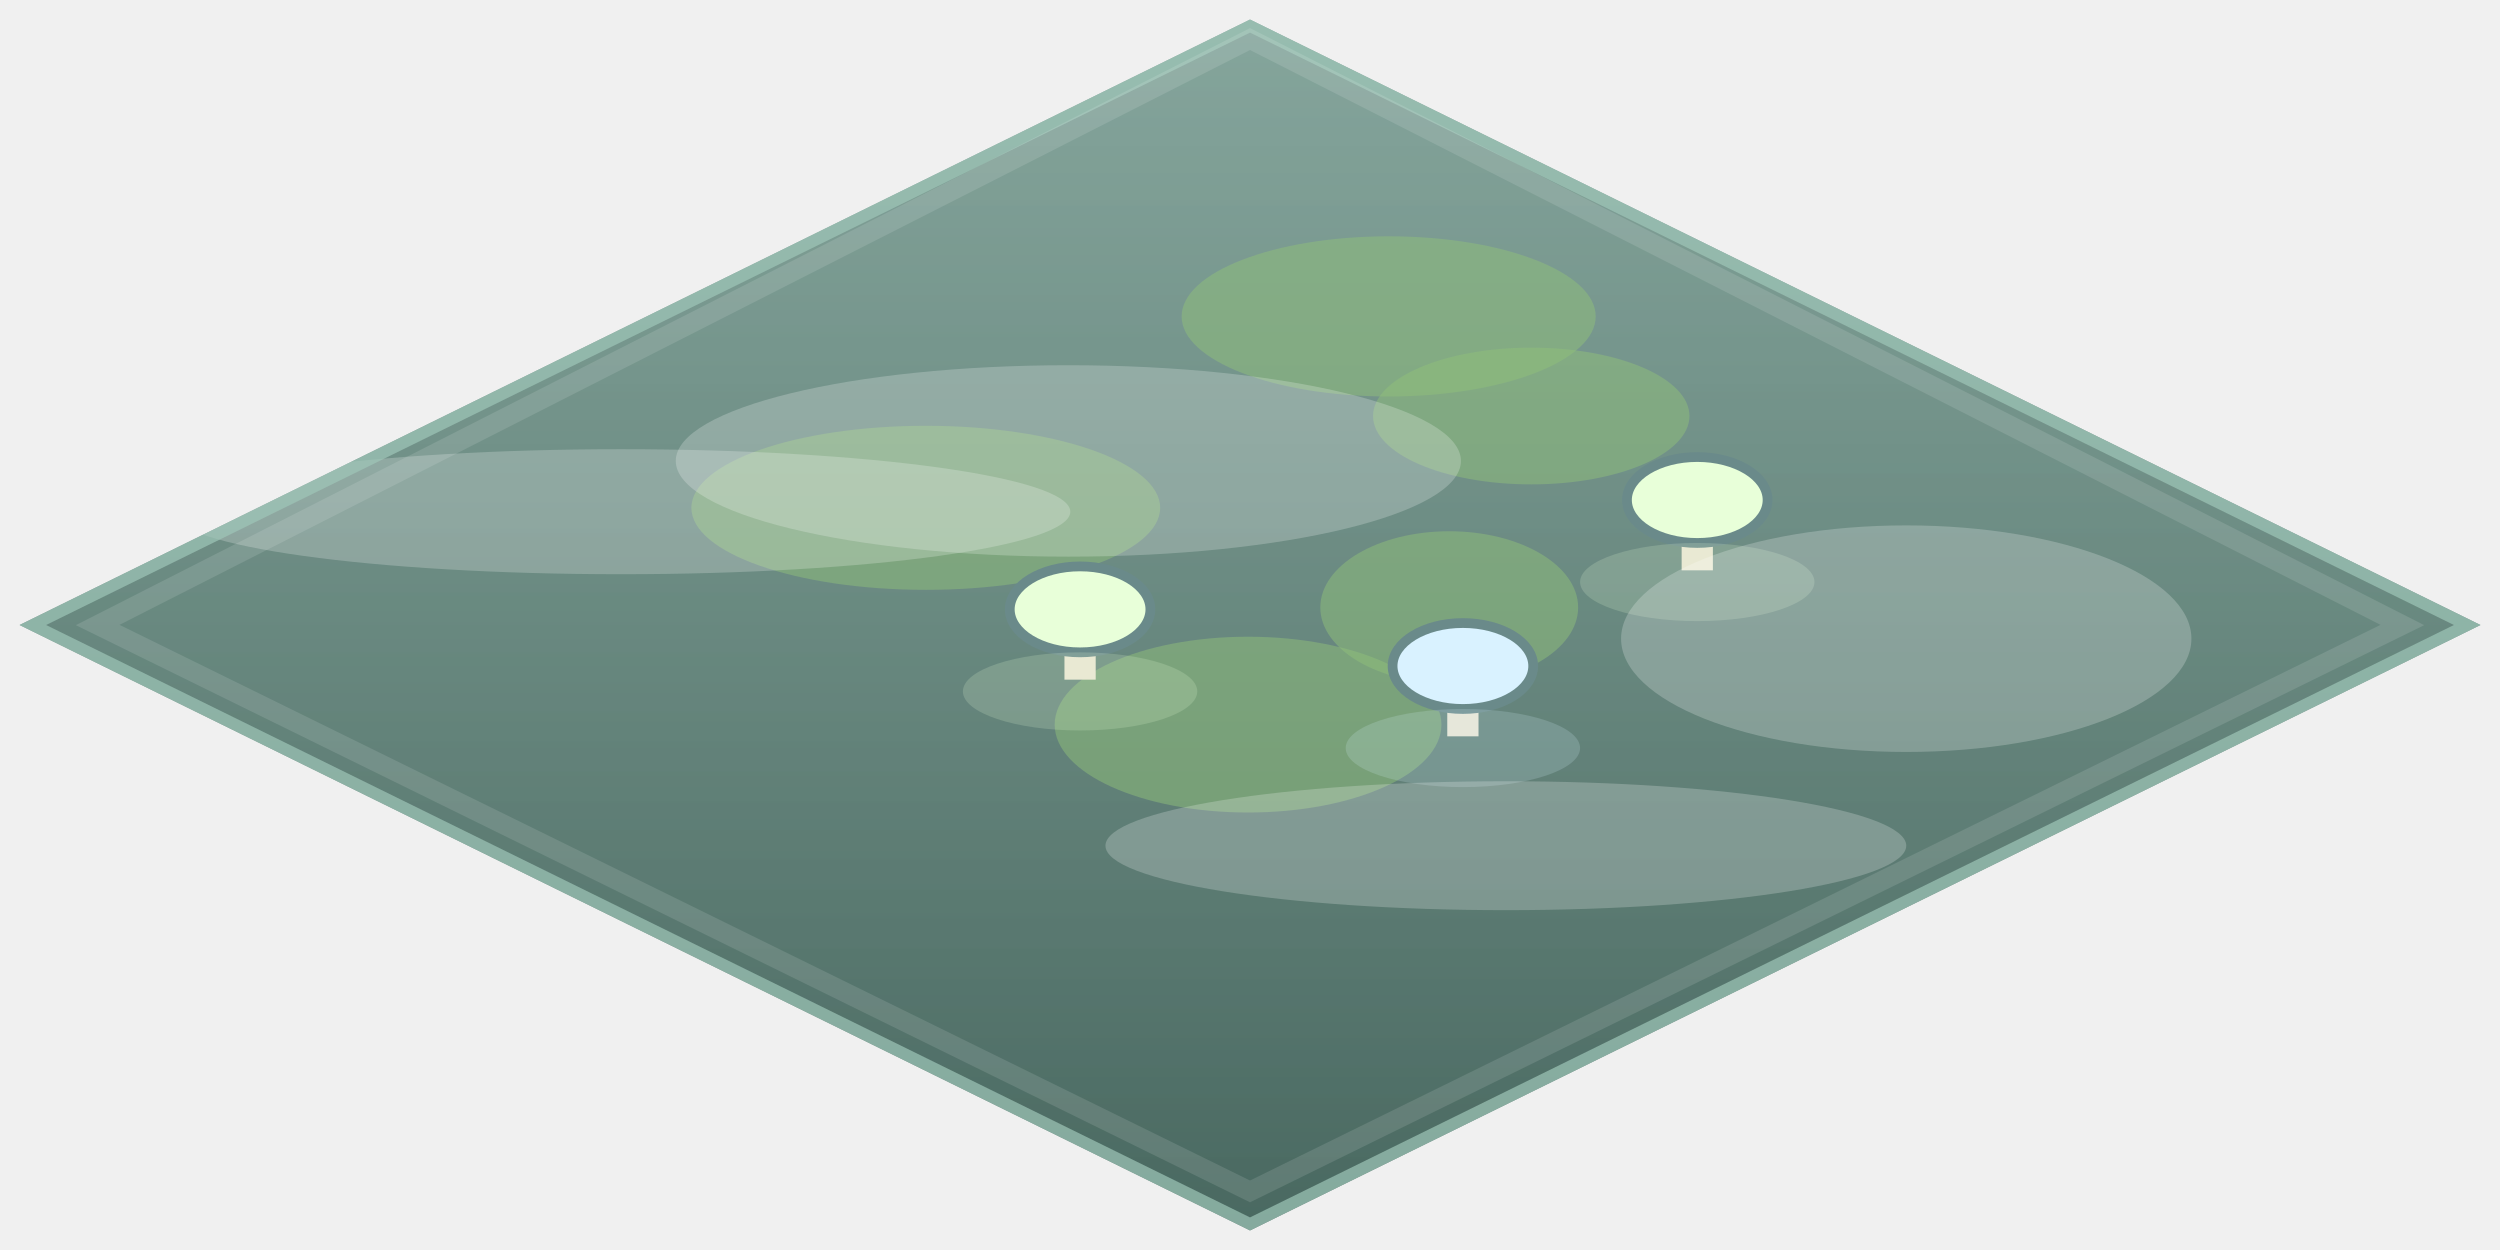
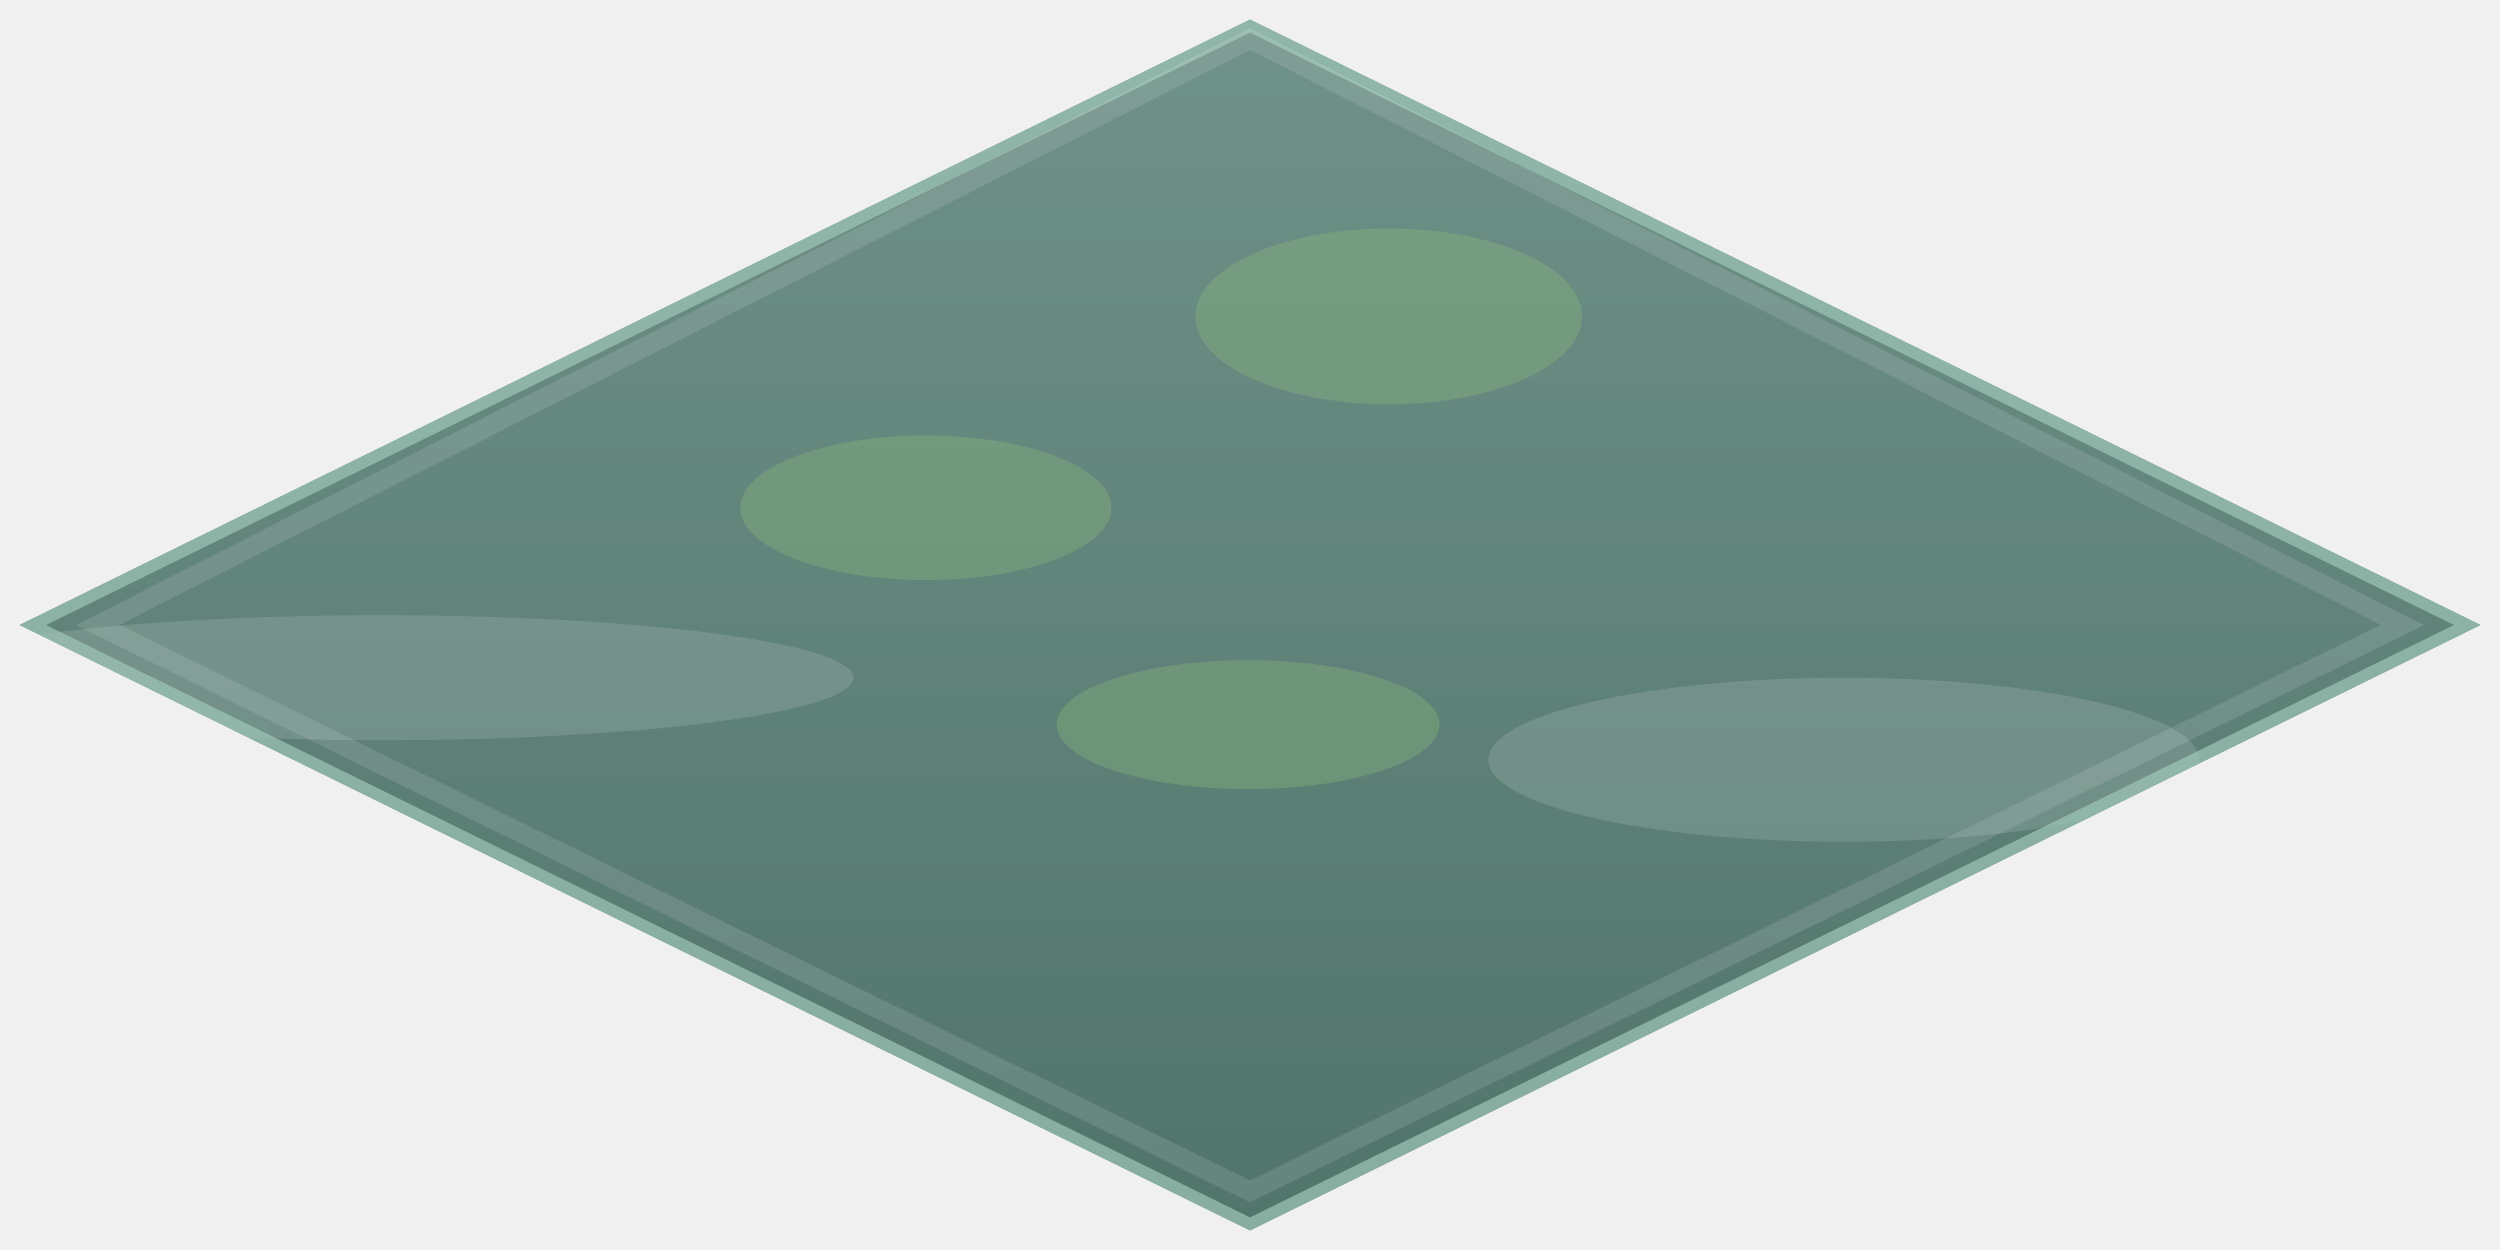
<svg xmlns="http://www.w3.org/2000/svg" width="128" height="64" viewBox="0 0 128 64">
  <defs>
    <clipPath id="d">
      <path d="M64 1 127 32 64 63 1 32Z" />
    </clipPath>
    <linearGradient id="g" x1="0" y1="0" x2="0" y2="1">
-       <stop stop-color="#6f958a" />
-       <stop offset="1" stop-color="#48675f" />
+       <stop stop-color="#5f857b" />
+       <stop offset="1" stop-color="#50736a" />
    </linearGradient>
    <linearGradient id="lit" x1="0" y1="0" x2="0" y2="1">
-       <stop stop-color="#ffffff" stop-opacity=".16" />
+       <stop stop-color="#ffffff" stop-opacity=".10" />
      <stop offset="1" stop-color="#ffffff" stop-opacity="0" />
    </linearGradient>
    <radialGradient id="gl" cx="0.5" cy="0.5" r="0.5">
      <stop stop-color="#d8f5ea" stop-opacity=".35" />
      <stop offset="1" stop-color="#d8f5ea" stop-opacity="0" />
    </radialGradient>
  </defs>
  <g clip-path="url(#d)">
    <rect width="128" height="64" fill="url(#g)" />
    <path d="M0 32 64 1 128 32 64 63Z" fill="url(#lit)" />
-     <ellipse cx="63.9" cy="37.1" rx="9.9" ry="4.5" fill="#8fbf7a" opacity=".5" />
-     <ellipse cx="47.4" cy="26.0" rx="12.0" ry="4.2" fill="#8fbf7a" opacity=".5" />
-     <ellipse cx="71.1" cy="16.2" rx="10.6" ry="4.1" fill="#8fbf7a" opacity=".5" />
-     <ellipse cx="78.4" cy="21.3" rx="8.1" ry="3.5" fill="#8fbf7a" opacity=".5" />
-     <ellipse cx="74.2" cy="31.1" rx="6.6" ry="3.9" fill="#8fbf7a" opacity=".5" />
-     <rect x="86.1" y="25.8" width="1.6" height="3.4" fill="#e9e4d2" />
-     <ellipse cx="86.9" cy="25.6" rx="3.6" ry="2.2" fill="#e8ffd9" stroke="#6a8a8a" stroke-width=".5" />
-     <ellipse cx="86.9" cy="29.8" rx="6" ry="2" fill="#e8ffd9" opacity=".18" />
-     <rect x="74.1" y="34.3" width="1.6" height="3.4" fill="#e9e4d2" />
-     <ellipse cx="74.9" cy="34.1" rx="3.6" ry="2.2" fill="#d9f2ff" stroke="#6a8a8a" stroke-width=".5" />
-     <ellipse cx="74.9" cy="38.3" rx="6" ry="2" fill="#d9f2ff" opacity=".18" />
-     <rect x="54.5" y="31.4" width="1.6" height="3.4" fill="#e9e4d2" />
-     <ellipse cx="55.3" cy="31.2" rx="3.6" ry="2.2" fill="#e8ffd9" stroke="#6a8a8a" stroke-width=".5" />
-     <ellipse cx="55.3" cy="35.4" rx="6" ry="2" fill="#e8ffd9" opacity=".18" />
-     <ellipse cx="54.7" cy="23.6" rx="20.1" ry="4.9" fill="#ffffff" opacity=".22" />
-     <ellipse cx="77.1" cy="43.3" rx="20.5" ry="3.3" fill="#ffffff" opacity=".22" />
-     <ellipse cx="97.6" cy="32.7" rx="14.6" ry="5.8" fill="#ffffff" opacity=".22" />
-     <ellipse cx="31.8" cy="26.2" rx="23.0" ry="3.2" fill="#ffffff" opacity=".22" />
+     <ellipse cx="63.9" cy="37.1" rx="9.8" ry="3.3" fill="#8fbf7a" opacity=".32" />
+     <ellipse cx="47.4" cy="26.0" rx="9.5" ry="3.7" fill="#8fbf7a" opacity=".32" />
+     <ellipse cx="71.1" cy="16.2" rx="9.9" ry="4.5" fill="#8fbf7a" opacity=".32" />
+     <ellipse cx="94.4" cy="38.9" rx="18.2" ry="4.2" fill="#ffffff" opacity=".13" />
+     <ellipse cx="19.5" cy="34.7" rx="24.2" ry="3.2" fill="#ffffff" opacity=".13" />
    <path d="M64 1 127 32 64 63 1 32Z" fill="none" stroke="#9fc6b8" stroke-opacity=".7" stroke-width="1.2" />
    <path d="M64 2 123 32 64 61 5 32Z" fill="none" stroke="#ffffff" stroke-opacity=".12" />
  </g>
</svg>
